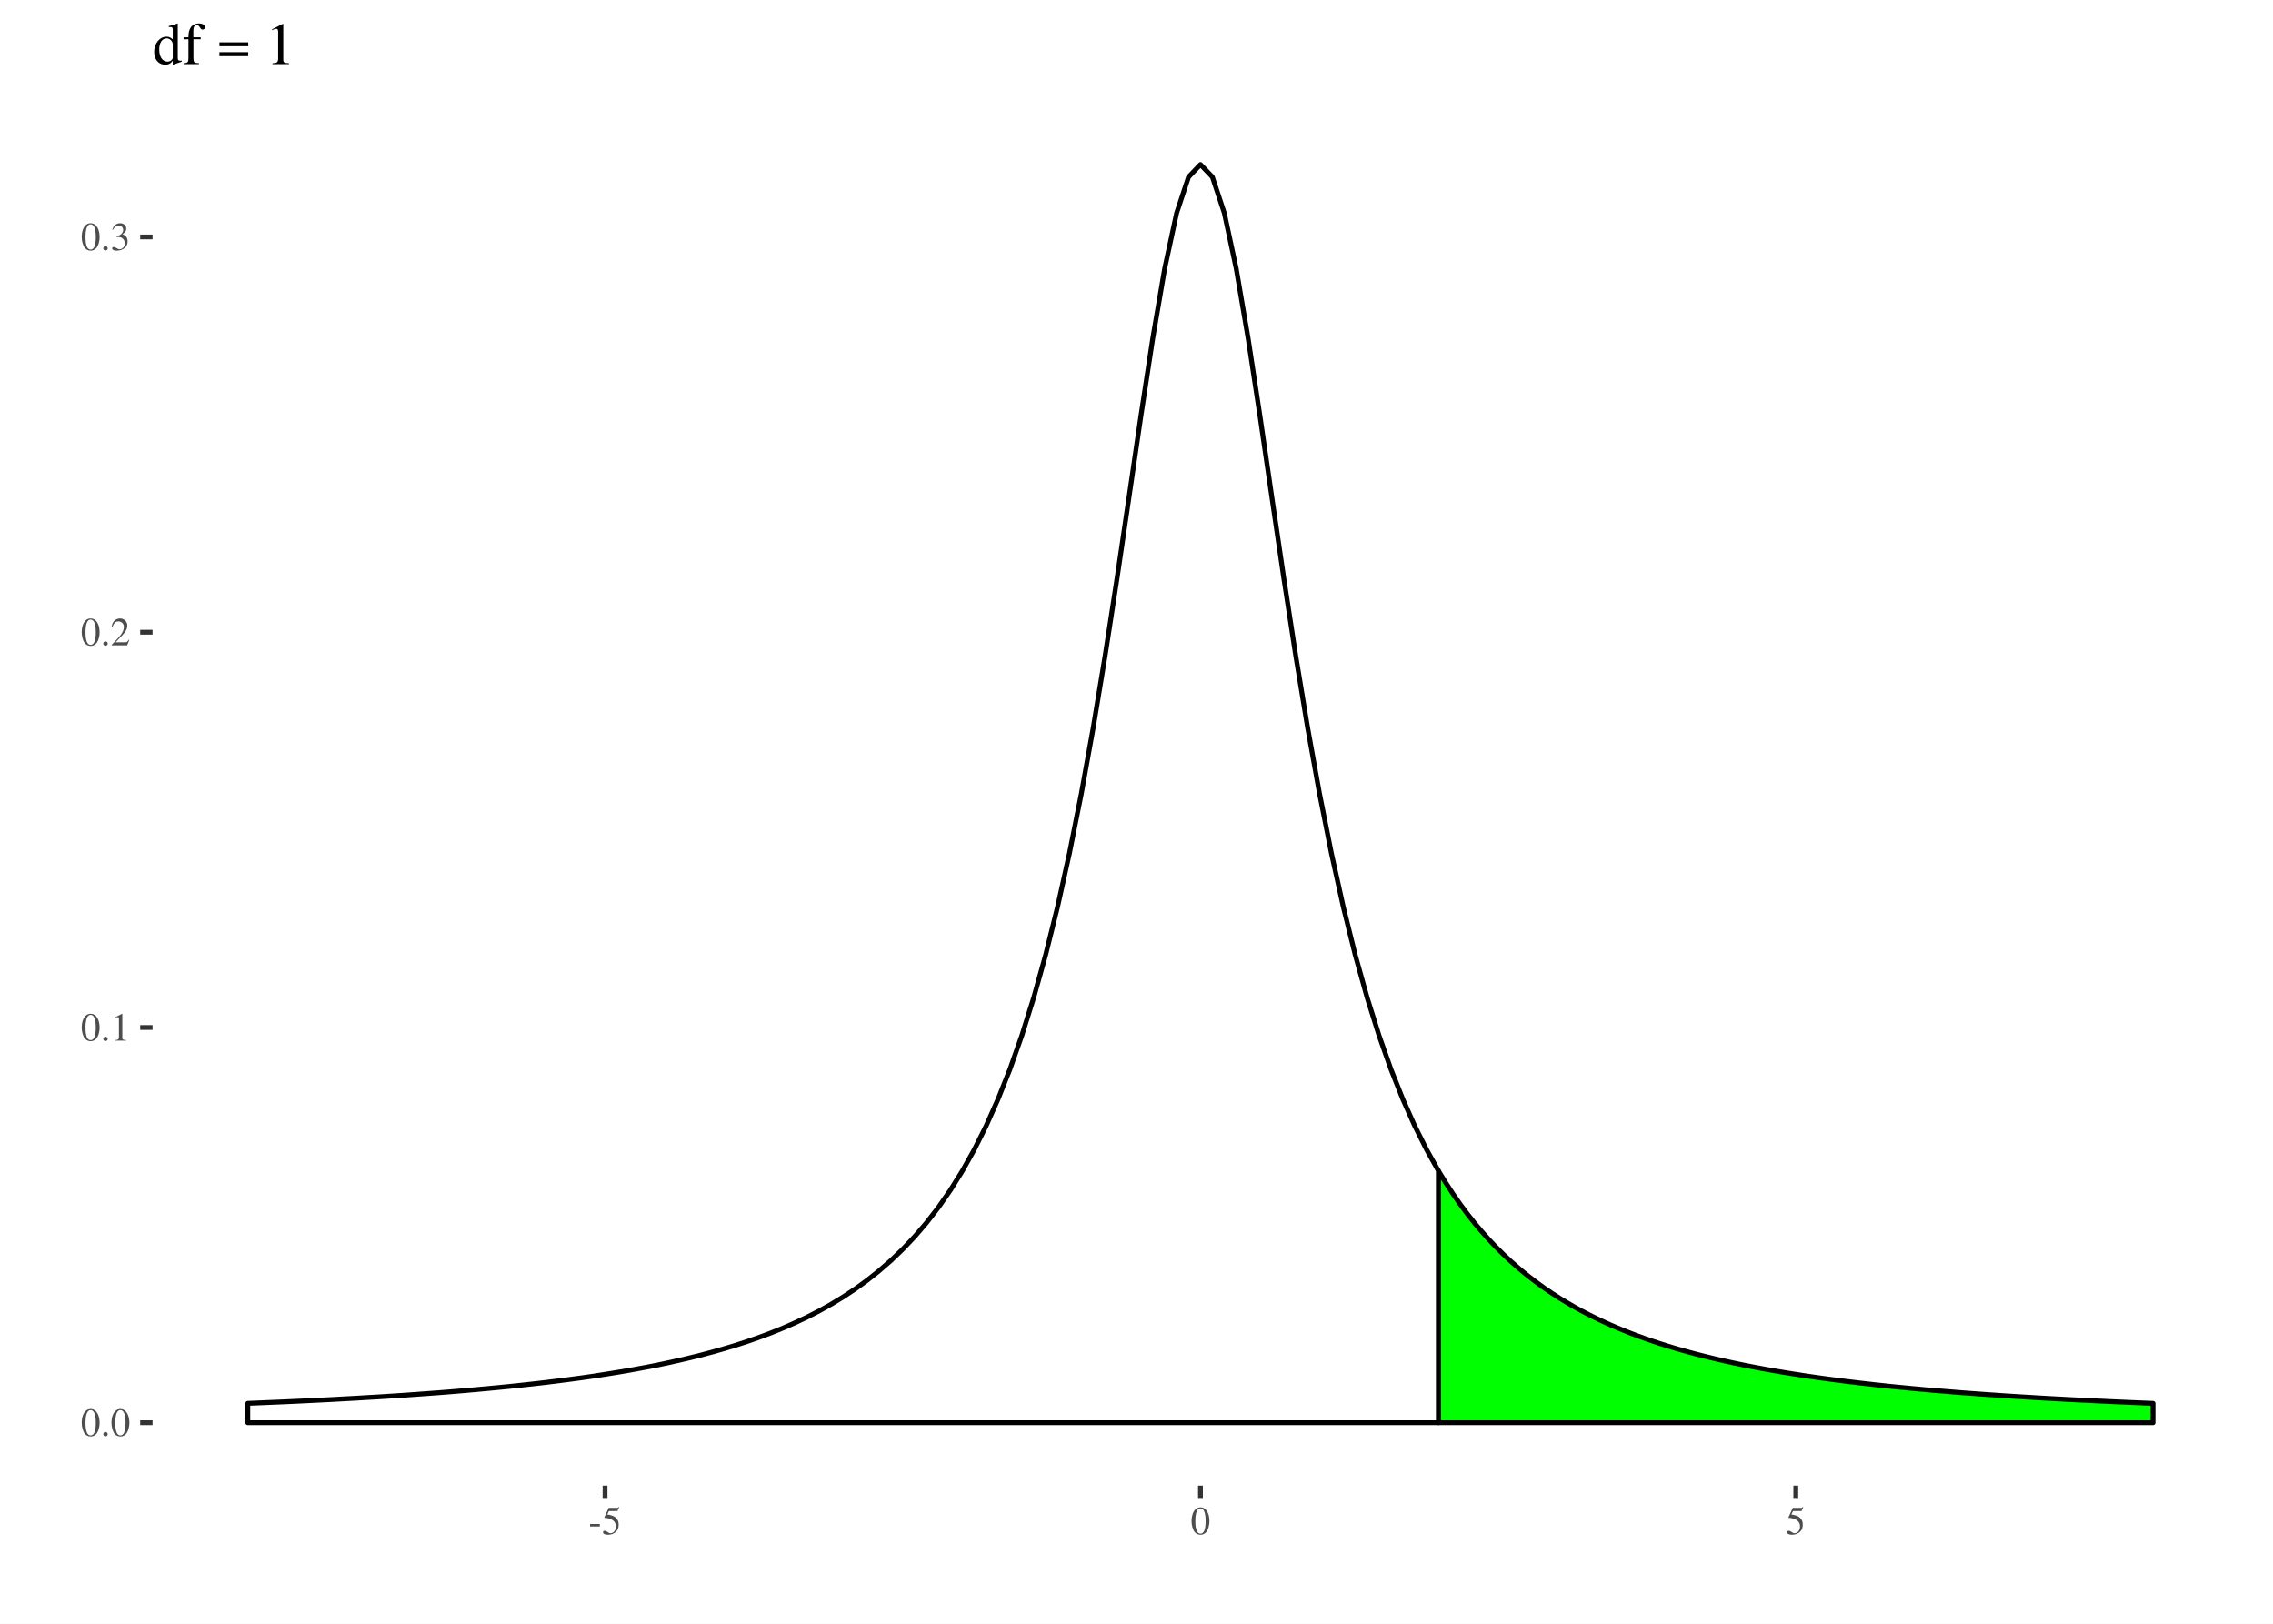
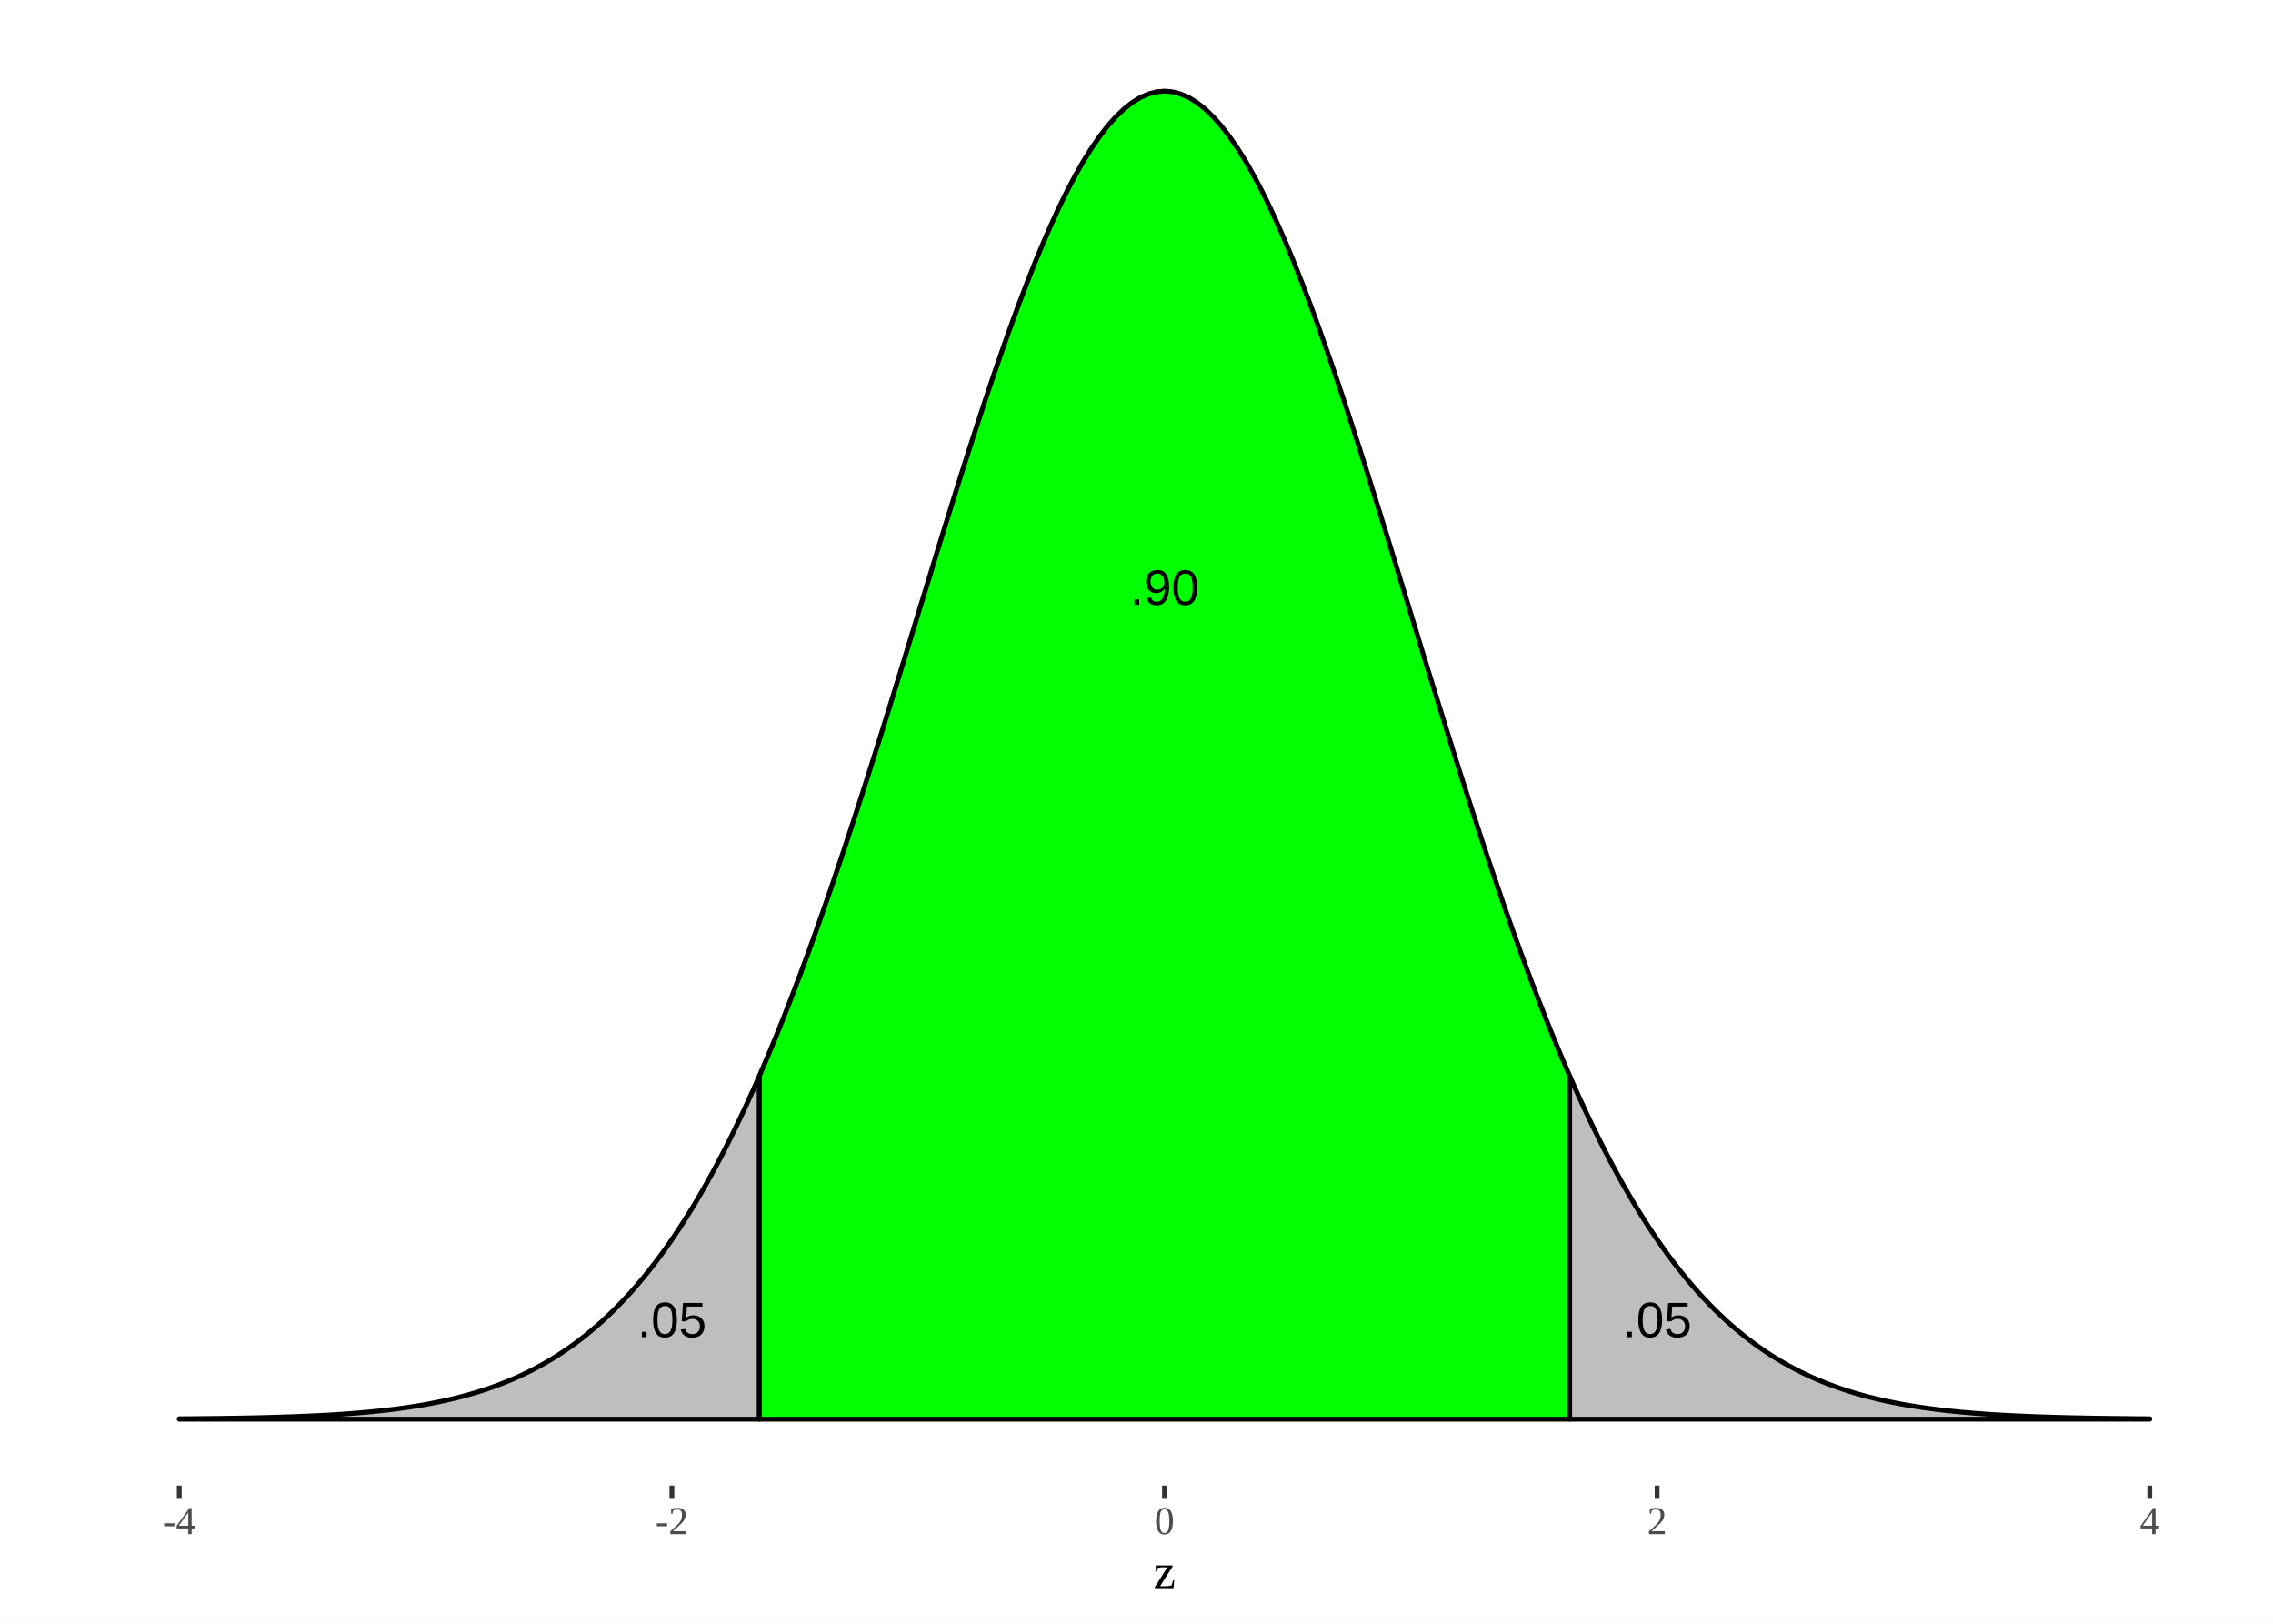
<svg xmlns="http://www.w3.org/2000/svg" viewBox="0 0 504.00 360.00">
  <defs>
    <style type="text/css">
    line, polyline, polygon, path, rect, circle {
      fill: none;
      stroke: #000000;
      stroke-linecap: round;
      stroke-linejoin: round;
      stroke-miterlimit: 10.00;
    }
  </style>
  </defs>
  <rect width="100%" height="100%" style="stroke: none; fill: #FFFFFF;" />
  <defs>
-     <clipPath id="cpMzMuODN8NDk4LjUyfDMyOS4zOHwyMi41Mw==">
-       <rect x="33.83" y="22.53" width="464.69" height="306.85" />
+     <clipPath id="cpMTcuOTB8NDk4LjUyfDMyOS4zOHw1LjQ4">
+       <rect x="17.90" y="5.48" width="480.62" height="323.90" />
    </clipPath>
  </defs>
-   <polygon points="54.95,311.14 57.59,311.03 60.23,310.92 62.87,310.81 65.51,310.69 68.15,310.56 70.79,310.43 73.43,310.30 76.08,310.15 78.72,310.01 81.36,309.85 84.00,309.70 86.64,309.53 89.28,309.36 91.92,309.17 94.56,308.98 97.20,308.79 99.84,308.58 102.48,308.36 105.12,308.13 107.76,307.89 110.40,307.64 113.04,307.38 115.68,307.10 118.32,306.81 120.96,306.51 123.60,306.18 126.24,305.84 128.88,305.49 131.52,305.11 134.16,304.70 136.80,304.28 139.44,303.83 142.08,303.35 144.72,302.85 147.36,302.31 150.00,301.73 152.64,301.12 155.28,300.47 157.92,299.77 160.56,299.02 163.20,298.23 165.84,297.37 168.49,296.44 171.13,295.45 173.77,294.38 176.41,293.22 179.05,291.97 181.69,290.62 184.33,289.14 186.97,287.54 189.61,285.79 192.25,283.88 194.89,281.78 197.53,279.49 200.17,276.96 202.81,274.17 205.45,271.09 208.09,267.67 210.73,263.87 213.37,259.64 216.01,254.92 218.65,249.64 221.29,243.72 223.93,237.08 226.57,229.60 229.21,221.19 231.85,211.73 234.49,201.11 237.13,189.21 239.77,175.96 242.41,161.32 245.05,145.34 247.69,128.22 250.33,110.32 252.97,92.27 255.61,74.96 258.25,59.51 260.90,47.21 263.54,39.24 266.18,36.48 268.82,39.24 271.46,47.21 274.10,59.51 276.74,74.96 279.38,92.27 282.02,110.32 284.66,128.22 287.30,145.34 289.94,161.32 292.58,175.96 295.22,189.21 297.86,201.11 300.50,211.73 303.14,221.19 305.78,229.60 308.42,237.08 311.06,243.72 313.70,249.64 316.34,254.92 318.98,259.64 318.98,315.43 316.34,315.43 313.70,315.43 311.06,315.43 308.42,315.43 305.78,315.43 303.14,315.43 300.50,315.43 297.86,315.43 295.22,315.43 292.58,315.43 289.94,315.43 287.30,315.43 284.66,315.43 282.02,315.43 279.38,315.43 276.74,315.43 274.10,315.43 271.46,315.43 268.82,315.43 266.18,315.43 263.54,315.43 260.90,315.43 258.25,315.43 255.61,315.43 252.97,315.43 250.33,315.43 247.69,315.43 245.05,315.43 242.41,315.43 239.77,315.43 237.13,315.43 234.49,315.43 231.85,315.43 229.21,315.43 226.57,315.43 223.93,315.43 221.29,315.43 218.65,315.43 216.01,315.43 213.37,315.43 210.73,315.43 208.09,315.43 205.45,315.43 202.81,315.43 200.17,315.43 197.53,315.43 194.89,315.43 192.25,315.43 189.61,315.43 186.97,315.43 184.33,315.43 181.69,315.43 179.05,315.43 176.41,315.43 173.77,315.43 171.13,315.43 168.49,315.43 165.84,315.43 163.20,315.43 160.56,315.43 157.92,315.43 155.28,315.43 152.64,315.43 150.00,315.43 147.36,315.43 144.72,315.43 142.08,315.43 139.44,315.43 136.80,315.43 134.16,315.43 131.52,315.43 128.88,315.43 126.24,315.43 123.60,315.43 120.96,315.43 118.32,315.43 115.68,315.43 113.04,315.43 110.40,315.43 107.76,315.43 105.12,315.43 102.48,315.43 99.84,315.43 97.20,315.43 94.56,315.43 91.92,315.43 89.28,315.43 86.64,315.43 84.00,315.43 81.36,315.43 78.72,315.43 76.08,315.43 73.43,315.43 70.79,315.43 68.15,315.43 65.51,315.43 62.87,315.43 60.23,315.43 57.59,315.43 54.95,315.43 " style="stroke-width: 1.07; fill: #FFFFFF;" clip-path="url(#cpMzMuODN8NDk4LjUyfDMyOS4zOHwyMi41Mw==)" />
-   <polygon points="318.98,259.64 320.57,262.23 322.15,264.66 323.73,266.94 325.32,269.08 326.90,271.09 328.49,272.97 330.07,274.75 331.65,276.42 333.24,278.00 334.82,279.49 336.41,280.89 337.99,282.22 339.58,283.47 341.16,284.66 342.74,285.79 344.33,286.86 345.91,287.87 347.50,288.83 349.08,289.75 350.66,290.62 352.25,291.44 353.83,292.23 355.42,292.98 357.00,293.70 358.59,294.38 360.17,295.03 361.75,295.66 363.34,296.25 364.92,296.82 366.51,297.37 368.09,297.89 369.67,298.39 371.26,298.87 372.84,299.33 374.43,299.77 376.01,300.20 377.60,300.60 379.18,300.99 380.76,301.37 382.35,301.73 383.93,302.08 385.52,302.42 387.10,302.74 388.68,303.05 390.27,303.35 391.85,303.64 393.44,303.92 395.02,304.19 396.61,304.45 398.19,304.70 399.77,304.95 401.36,305.18 402.94,305.41 404.53,305.63 406.11,305.84 407.69,306.05 409.28,306.25 410.86,306.44 412.45,306.63 414.03,306.81 415.62,306.99 417.20,307.16 418.78,307.33 420.37,307.49 421.95,307.64 423.54,307.80 425.12,307.94 426.70,308.09 428.29,308.23 429.87,308.36 431.46,308.49 433.04,308.62 434.63,308.75 436.21,308.87 437.79,308.98 439.38,309.10 440.96,309.21 442.55,309.32 444.13,309.43 445.71,309.53 447.30,309.63 448.88,309.73 450.47,309.82 452.05,309.92 453.64,310.01 455.22,310.10 456.80,310.18 458.39,310.27 459.97,310.35 461.56,310.43 463.14,310.51 464.72,310.59 466.31,310.66 467.89,310.74 469.48,310.81 471.06,310.88 472.65,310.95 474.23,311.01 475.81,311.08 477.40,311.14 477.40,315.43 475.81,315.43 474.23,315.43 472.65,315.43 471.06,315.43 469.48,315.43 467.89,315.43 466.31,315.43 464.72,315.43 463.14,315.43 461.56,315.43 459.97,315.43 458.39,315.43 456.80,315.43 455.22,315.43 453.64,315.43 452.05,315.43 450.47,315.43 448.88,315.43 447.30,315.43 445.71,315.43 444.13,315.43 442.55,315.43 440.96,315.43 439.38,315.43 437.79,315.43 436.21,315.43 434.63,315.43 433.04,315.43 431.46,315.43 429.87,315.43 428.29,315.43 426.70,315.43 425.12,315.43 423.54,315.43 421.95,315.43 420.37,315.43 418.78,315.43 417.20,315.43 415.62,315.43 414.03,315.43 412.45,315.43 410.86,315.43 409.28,315.43 407.69,315.43 406.11,315.43 404.53,315.43 402.94,315.43 401.36,315.43 399.77,315.43 398.19,315.43 396.61,315.43 395.02,315.43 393.44,315.43 391.85,315.43 390.27,315.43 388.68,315.43 387.10,315.43 385.52,315.43 383.93,315.43 382.35,315.43 380.76,315.43 379.18,315.43 377.60,315.43 376.01,315.43 374.43,315.43 372.84,315.43 371.26,315.43 369.67,315.43 368.09,315.43 366.51,315.43 364.92,315.43 363.34,315.43 361.75,315.43 360.17,315.43 358.59,315.43 357.00,315.43 355.42,315.43 353.83,315.43 352.25,315.43 350.66,315.43 349.08,315.43 347.50,315.43 345.91,315.43 344.33,315.43 342.74,315.43 341.16,315.43 339.58,315.43 337.99,315.43 336.41,315.43 334.82,315.43 333.24,315.43 331.65,315.43 330.07,315.43 328.49,315.43 326.90,315.43 325.32,315.43 323.73,315.43 322.15,315.43 320.57,315.43 318.98,315.43 " style="stroke-width: 1.07; fill: #00FF00;" clip-path="url(#cpMzMuODN8NDk4LjUyfDMyOS4zOHwyMi41Mw==)" />
+   <polygon points="39.75,314.56 41.03,314.55 42.32,314.54 43.61,314.53 44.89,314.51 46.18,314.50 47.46,314.48 48.75,314.47 50.04,314.45 51.32,314.43 52.61,314.41 53.90,314.39 55.18,314.36 56.47,314.34 57.75,314.31 59.04,314.28 60.33,314.24 61.61,314.20 62.90,314.16 64.19,314.12 65.47,314.08 66.76,314.02 68.05,313.97 69.33,313.91 70.62,313.85 71.90,313.78 73.19,313.71 74.48,313.63 75.76,313.55 77.05,313.45 78.34,313.36 79.62,313.25 80.91,313.14 82.19,313.02 83.48,312.89 84.77,312.76 86.05,312.61 87.34,312.45 88.63,312.28 89.91,312.10 91.20,311.91 92.48,311.71 93.77,311.49 95.06,311.26 96.34,311.01 97.63,310.75 98.92,310.47 100.20,310.17 101.49,309.86 102.77,309.53 104.06,309.17 105.35,308.80 106.63,308.40 107.92,307.98 109.21,307.53 110.49,307.06 111.78,306.56 113.07,306.04 114.35,305.49 115.64,304.90 116.92,304.29 118.21,303.64 119.50,302.95 120.78,302.24 122.07,301.48 123.36,300.69 124.64,299.86 125.93,298.98 127.21,298.07 128.50,297.11 129.79,296.10 131.07,295.05 132.36,293.95 133.65,292.81 134.93,291.61 136.22,290.36 137.50,289.05 138.79,287.69 140.08,286.27 141.36,284.80 142.65,283.26 143.94,281.67 145.22,280.01 146.51,278.29 147.79,276.51 149.08,274.66 150.37,272.74 151.65,270.76 152.94,268.71 154.23,266.59 155.51,264.40 156.80,262.13 158.08,259.80 159.37,257.40 160.66,254.92 161.94,252.37 163.23,249.75 164.52,247.05 165.80,244.29 167.09,241.45 168.38,238.53 168.38,314.66 167.09,314.66 165.80,314.66 164.52,314.66 163.23,314.66 161.94,314.66 160.66,314.66 159.37,314.66 158.08,314.66 156.80,314.66 155.51,314.66 154.23,314.66 152.94,314.66 151.65,314.66 150.37,314.66 149.08,314.66 147.79,314.66 146.51,314.66 145.22,314.66 143.94,314.66 142.65,314.66 141.36,314.66 140.08,314.66 138.79,314.66 137.50,314.66 136.22,314.66 134.93,314.66 133.65,314.66 132.36,314.66 131.07,314.66 129.79,314.66 128.50,314.66 127.21,314.66 125.93,314.66 124.64,314.66 123.36,314.66 122.07,314.66 120.78,314.66 119.50,314.66 118.21,314.66 116.92,314.66 115.64,314.66 114.35,314.66 113.07,314.66 111.78,314.66 110.49,314.66 109.21,314.66 107.92,314.66 106.63,314.66 105.35,314.66 104.06,314.66 102.77,314.66 101.49,314.66 100.20,314.66 98.92,314.66 97.63,314.66 96.34,314.66 95.06,314.66 93.77,314.66 92.48,314.66 91.20,314.66 89.91,314.66 88.63,314.66 87.34,314.66 86.05,314.66 84.77,314.66 83.48,314.66 82.19,314.66 80.91,314.66 79.62,314.66 78.34,314.66 77.05,314.66 75.76,314.66 74.48,314.66 73.19,314.66 71.90,314.66 70.62,314.66 69.33,314.66 68.05,314.66 66.76,314.66 65.47,314.66 64.19,314.66 62.90,314.66 61.61,314.66 60.33,314.66 59.04,314.66 57.75,314.66 56.47,314.66 55.18,314.66 53.90,314.66 52.61,314.66 51.32,314.66 50.04,314.66 48.75,314.66 47.46,314.66 46.18,314.66 44.89,314.66 43.61,314.66 42.32,314.66 41.03,314.66 39.75,314.66 " style="stroke-width: 1.07; fill: #BEBEBE;" clip-path="url(#cpMTcuOTB8NDk4LjUyfDMyOS4zOHw1LjQ4)" />
+   <polygon points="168.38,238.53 170.17,234.34 171.97,230.02 173.77,225.55 175.56,220.95 177.36,216.22 179.16,211.37 180.95,206.39 182.75,201.29 184.55,196.08 186.34,190.77 188.14,185.36 189.94,179.86 191.73,174.28 193.53,168.62 195.33,162.90 197.12,157.13 198.92,151.31 200.72,145.47 202.51,139.60 204.31,133.72 206.11,127.85 207.90,122.00 209.70,116.18 211.50,110.41 213.29,104.69 215.09,99.05 216.89,93.50 218.68,88.05 220.48,82.71 222.28,77.51 224.07,72.45 225.87,67.55 227.67,62.83 229.46,58.29 231.26,53.96 233.06,49.83 234.85,45.93 236.65,42.27 238.45,38.86 240.24,35.71 242.04,32.83 243.84,30.22 245.63,27.91 247.43,25.88 249.23,24.16 251.02,22.74 252.82,21.63 254.62,20.84 256.41,20.36 258.21,20.20 260.01,20.36 261.80,20.84 263.60,21.63 265.40,22.74 267.19,24.16 268.99,25.88 270.79,27.91 272.58,30.22 274.38,32.83 276.18,35.71 277.97,38.86 279.77,42.27 281.57,45.93 283.36,49.83 285.16,53.96 286.96,58.29 288.75,62.83 290.55,67.55 292.35,72.45 294.14,77.51 295.94,82.71 297.74,88.05 299.53,93.50 301.33,99.05 303.13,104.69 304.92,110.41 306.72,116.18 308.52,122.00 310.31,127.85 312.11,133.72 313.91,139.60 315.70,145.47 317.50,151.31 319.30,157.13 321.10,162.90 322.89,168.62 324.69,174.28 326.49,179.86 328.28,185.36 330.08,190.77 331.88,196.08 333.67,201.29 335.47,206.39 337.27,211.37 339.06,216.22 340.86,220.95 342.66,225.55 344.45,230.02 346.25,234.34 348.05,238.53 348.05,314.66 346.25,314.66 344.45,314.66 342.66,314.66 340.86,314.66 339.06,314.66 337.27,314.66 335.47,314.66 333.67,314.66 331.88,314.66 330.08,314.66 328.28,314.66 326.49,314.66 324.69,314.66 322.89,314.66 321.10,314.66 319.30,314.66 317.50,314.66 315.70,314.66 313.91,314.66 312.11,314.66 310.31,314.66 308.52,314.66 306.72,314.66 304.92,314.66 303.13,314.66 301.33,314.66 299.53,314.66 297.74,314.66 295.94,314.66 294.14,314.66 292.35,314.66 290.55,314.66 288.75,314.66 286.96,314.66 285.16,314.66 283.36,314.66 281.57,314.66 279.77,314.66 277.97,314.66 276.18,314.66 274.38,314.66 272.58,314.66 270.79,314.66 268.99,314.66 267.19,314.66 265.40,314.66 263.60,314.66 261.80,314.66 260.01,314.66 258.21,314.66 256.41,314.66 254.62,314.66 252.82,314.66 251.02,314.66 249.23,314.66 247.43,314.66 245.63,314.66 243.84,314.66 242.04,314.66 240.24,314.66 238.45,314.66 236.65,314.66 234.85,314.66 233.06,314.66 231.26,314.66 229.46,314.66 227.67,314.66 225.87,314.66 224.07,314.66 222.28,314.66 220.48,314.66 218.68,314.66 216.89,314.66 215.09,314.66 213.29,314.66 211.50,314.66 209.70,314.66 207.90,314.66 206.11,314.66 204.31,314.66 202.51,314.66 200.72,314.66 198.92,314.66 197.12,314.66 195.33,314.66 193.53,314.66 191.73,314.66 189.94,314.66 188.14,314.66 186.34,314.66 184.55,314.66 182.75,314.66 180.95,314.66 179.16,314.66 177.36,314.66 175.56,314.66 173.77,314.66 171.97,314.66 170.17,314.66 168.38,314.66 " style="stroke-width: 1.07; fill: #00FF00;" clip-path="url(#cpMTcuOTB8NDk4LjUyfDMyOS4zOHw1LjQ4)" />
+   <polygon points="348.05,238.53 349.33,241.45 350.62,244.29 351.90,247.05 353.19,249.75 354.48,252.37 355.76,254.92 357.05,257.40 358.34,259.80 359.62,262.13 360.91,264.40 362.19,266.59 363.48,268.71 364.77,270.76 366.05,272.74 367.34,274.66 368.63,276.51 369.91,278.29 371.20,280.01 372.49,281.67 373.77,283.26 375.06,284.80 376.34,286.27 377.63,287.69 378.92,289.05 380.20,290.36 381.49,291.61 382.78,292.81 384.06,293.95 385.35,295.05 386.63,296.10 387.92,297.11 389.21,298.07 390.49,298.98 391.78,299.86 393.07,300.69 394.35,301.48 395.64,302.24 396.92,302.95 398.21,303.64 399.50,304.29 400.78,304.90 402.07,305.49 403.36,306.04 404.64,306.56 405.93,307.06 407.21,307.53 408.50,307.98 409.79,308.40 411.07,308.80 412.36,309.17 413.65,309.53 414.93,309.86 416.22,310.17 417.51,310.47 418.79,310.75 420.08,311.01 421.36,311.26 422.65,311.49 423.94,311.71 425.22,311.91 426.51,312.10 427.80,312.28 429.08,312.45 430.37,312.61 431.65,312.76 432.94,312.89 434.23,313.02 435.51,313.14 436.80,313.25 438.09,313.36 439.37,313.45 440.66,313.55 441.94,313.63 443.23,313.71 444.52,313.78 445.80,313.85 447.09,313.91 448.38,313.97 449.66,314.02 450.95,314.08 452.23,314.12 453.52,314.16 454.81,314.20 456.09,314.24 457.38,314.28 458.67,314.31 459.95,314.34 461.24,314.36 462.53,314.39 463.81,314.41 465.10,314.43 466.38,314.45 467.67,314.47 468.96,314.48 470.24,314.50 471.53,314.51 472.82,314.53 474.10,314.54 475.39,314.55 476.67,314.56 476.67,314.66 475.39,314.66 474.10,314.66 472.82,314.66 471.53,314.66 470.24,314.66 468.96,314.66 467.67,314.66 466.38,314.66 465.10,314.66 463.81,314.66 462.53,314.66 461.24,314.66 459.95,314.66 458.67,314.66 457.38,314.66 456.09,314.66 454.81,314.66 453.52,314.66 452.23,314.66 450.95,314.66 449.66,314.66 448.38,314.66 447.09,314.66 445.80,314.66 444.52,314.66 443.23,314.66 441.94,314.66 440.66,314.66 439.37,314.66 438.09,314.66 436.80,314.66 435.51,314.66 434.23,314.66 432.94,314.66 431.65,314.66 430.37,314.66 429.08,314.66 427.80,314.66 426.51,314.66 425.22,314.66 423.94,314.66 422.65,314.66 421.36,314.66 420.08,314.66 418.79,314.66 417.51,314.66 416.22,314.66 414.93,314.66 413.65,314.66 412.36,314.66 411.07,314.66 409.79,314.66 408.50,314.66 407.21,314.66 405.93,314.66 404.64,314.66 403.36,314.66 402.07,314.66 400.78,314.66 399.50,314.66 398.21,314.66 396.92,314.66 395.64,314.66 394.35,314.66 393.07,314.66 391.78,314.66 390.49,314.66 389.21,314.66 387.92,314.66 386.63,314.66 385.35,314.66 384.06,314.66 382.78,314.66 381.49,314.66 380.20,314.66 378.92,314.66 377.63,314.66 376.34,314.66 375.06,314.66 373.77,314.66 372.49,314.66 371.20,314.66 369.91,314.66 368.63,314.66 367.34,314.66 366.05,314.66 364.77,314.66 363.48,314.66 362.19,314.66 360.91,314.66 359.62,314.66 358.34,314.66 357.05,314.66 355.76,314.66 354.48,314.66 353.19,314.66 351.90,314.66 350.62,314.66 349.33,314.66 348.05,314.66 " style="stroke-width: 1.07; fill: #BEBEBE;" clip-path="url(#cpMTcuOTB8NDk4LjUyfDMyOS4zOHw1LjQ4)" />
+   <g clip-path="url(#cpMTcuOTB8NDk4LjUyfDMyOS4zOHw1LjQ4)">
+     <text x="250.54" y="134.09" style="font-size: 11.04px; font-family: Arial;" textLength="15.35px" lengthAdjust="spacingAndGlyphs">.90</text>
+   </g>
+   <g clip-path="url(#cpMTcuOTB8NDk4LjUyfDMyOS4zOHw1LjQ4)">
+     <text x="141.31" y="296.47" style="font-size: 11.04px; font-family: Arial;" textLength="15.35px" lengthAdjust="spacingAndGlyphs">.05</text>
+   </g>
+   <g clip-path="url(#cpMTcuOTB8NDk4LjUyfDMyOS4zOHw1LjQ4)">
+     <text x="359.77" y="296.47" style="font-size: 11.04px; font-family: Arial;" textLength="15.35px" lengthAdjust="spacingAndGlyphs">.05</text>
+   </g>
  <defs>
    <clipPath id="cpMC4wMHw1MDQuMDB8MzYwLjAwfDAuMDA=">
      <rect x="0.00" y="0.00" width="504.00" height="360.00" />
    </clipPath>
  </defs>
+   <polyline points="39.75,332.12 39.75,329.38 " style="stroke-width: 1.07; stroke: #333333; stroke-linecap: butt;" clip-path="url(#cpMC4wMHw1MDQuMDB8MzYwLjAwfDAuMDA=)" />
+   <polyline points="148.98,332.12 148.98,329.38 " style="stroke-width: 1.07; stroke: #333333; stroke-linecap: butt;" clip-path="url(#cpMC4wMHw1MDQuMDB8MzYwLjAwfDAuMDA=)" />
+   <polyline points="258.21,332.12 258.21,329.38 " style="stroke-width: 1.07; stroke: #333333; stroke-linecap: butt;" clip-path="url(#cpMC4wMHw1MDQuMDB8MzYwLjAwfDAuMDA=)" />
+   <polyline points="367.44,332.12 367.44,329.38 " style="stroke-width: 1.07; stroke: #333333; stroke-linecap: butt;" clip-path="url(#cpMC4wMHw1MDQuMDB8MzYwLjAwfDAuMDA=)" />
+   <polyline points="476.67,332.12 476.67,329.38 " style="stroke-width: 1.07; stroke: #333333; stroke-linecap: butt;" clip-path="url(#cpMC4wMHw1MDQuMDB8MzYwLjAwfDAuMDA=)" />
  <g clip-path="url(#cpMC4wMHw1MDQuMDB8MzYwLjAwfDAuMDA=)">
-     <text x="17.90" y="318.35" style="font-size: 8.80px; fill: #4D4D4D; font-family: TeX Gyre Termes;" textLength="11.00px" lengthAdjust="spacingAndGlyphs">0.0</text>
+     <text x="36.08" y="340.14" style="font-size: 8.80px; fill: #4D4D4D; font-family: Times New Roman;" textLength="7.33px" lengthAdjust="spacingAndGlyphs">-4</text>
  </g>
  <g clip-path="url(#cpMC4wMHw1MDQuMDB8MzYwLjAwfDAuMDA=)">
-     <text x="17.90" y="230.71" style="font-size: 8.80px; fill: #4D4D4D; font-family: TeX Gyre Termes;" textLength="11.00px" lengthAdjust="spacingAndGlyphs">0.1</text>
+     <text x="145.31" y="340.14" style="font-size: 8.80px; fill: #4D4D4D; font-family: Times New Roman;" textLength="7.33px" lengthAdjust="spacingAndGlyphs">-2</text>
  </g>
  <g clip-path="url(#cpMC4wMHw1MDQuMDB8MzYwLjAwfDAuMDA=)">
-     <text x="17.90" y="143.07" style="font-size: 8.80px; fill: #4D4D4D; font-family: TeX Gyre Termes;" textLength="11.00px" lengthAdjust="spacingAndGlyphs">0.2</text>
+     <text x="256.01" y="340.14" style="font-size: 8.80px; fill: #4D4D4D; font-family: Times New Roman;" textLength="4.40px" lengthAdjust="spacingAndGlyphs">0</text>
  </g>
  <g clip-path="url(#cpMC4wMHw1MDQuMDB8MzYwLjAwfDAuMDA=)">
-     <text x="17.90" y="55.44" style="font-size: 8.80px; fill: #4D4D4D; font-family: TeX Gyre Termes;" textLength="11.00px" lengthAdjust="spacingAndGlyphs">0.3</text>
-   </g>
-   <polyline points="31.09,315.43 33.83,315.43 " style="stroke-width: 1.07; stroke: #333333; stroke-linecap: butt;" clip-path="url(#cpMC4wMHw1MDQuMDB8MzYwLjAwfDAuMDA=)" />
-   <polyline points="31.09,227.80 33.83,227.80 " style="stroke-width: 1.07; stroke: #333333; stroke-linecap: butt;" clip-path="url(#cpMC4wMHw1MDQuMDB8MzYwLjAwfDAuMDA=)" />
-   <polyline points="31.09,140.16 33.83,140.16 " style="stroke-width: 1.07; stroke: #333333; stroke-linecap: butt;" clip-path="url(#cpMC4wMHw1MDQuMDB8MzYwLjAwfDAuMDA=)" />
-   <polyline points="31.09,52.53 33.83,52.53 " style="stroke-width: 1.07; stroke: #333333; stroke-linecap: butt;" clip-path="url(#cpMC4wMHw1MDQuMDB8MzYwLjAwfDAuMDA=)" />
-   <polyline points="134.16,332.12 134.16,329.38 " style="stroke-width: 1.07; stroke: #333333; stroke-linecap: butt;" clip-path="url(#cpMC4wMHw1MDQuMDB8MzYwLjAwfDAuMDA=)" />
-   <polyline points="266.18,332.12 266.18,329.38 " style="stroke-width: 1.07; stroke: #333333; stroke-linecap: butt;" clip-path="url(#cpMC4wMHw1MDQuMDB8MzYwLjAwfDAuMDA=)" />
-   <polyline points="398.19,332.12 398.19,329.38 " style="stroke-width: 1.07; stroke: #333333; stroke-linecap: butt;" clip-path="url(#cpMC4wMHw1MDQuMDB8MzYwLjAwfDAuMDA=)" />
-   <g clip-path="url(#cpMC4wMHw1MDQuMDB8MzYwLjAwfDAuMDA=)">
-     <text x="130.50" y="340.14" style="font-size: 8.80px; fill: #4D4D4D; font-family: TeX Gyre Termes;" textLength="7.33px" lengthAdjust="spacingAndGlyphs">-5</text>
+     <text x="365.24" y="340.14" style="font-size: 8.80px; fill: #4D4D4D; font-family: Times New Roman;" textLength="4.40px" lengthAdjust="spacingAndGlyphs">2</text>
  </g>
  <g clip-path="url(#cpMC4wMHw1MDQuMDB8MzYwLjAwfDAuMDA=)">
-     <text x="263.98" y="340.14" style="font-size: 8.80px; fill: #4D4D4D; font-family: TeX Gyre Termes;" textLength="4.40px" lengthAdjust="spacingAndGlyphs">0</text>
+     <text x="474.47" y="340.14" style="font-size: 8.80px; fill: #4D4D4D; font-family: Times New Roman;" textLength="4.40px" lengthAdjust="spacingAndGlyphs">4</text>
  </g>
  <g clip-path="url(#cpMC4wMHw1MDQuMDB8MzYwLjAwfDAuMDA=)">
-     <text x="395.99" y="340.14" style="font-size: 8.80px; fill: #4D4D4D; font-family: TeX Gyre Termes;" textLength="4.40px" lengthAdjust="spacingAndGlyphs">5</text>
-   </g>
-   <g clip-path="url(#cpMC4wMHw1MDQuMDB8MzYwLjAwfDAuMDA=)">
-     <text x="33.83" y="14.22" style="font-size: 13.20px; font-family: TeX Gyre Termes;" textLength="31.64px" lengthAdjust="spacingAndGlyphs">df = 1</text>
+     <text x="255.77" y="352.12" style="font-size: 11.00px; font-family: Times New Roman;" textLength="4.88px" lengthAdjust="spacingAndGlyphs">z</text>
  </g>
</svg>
